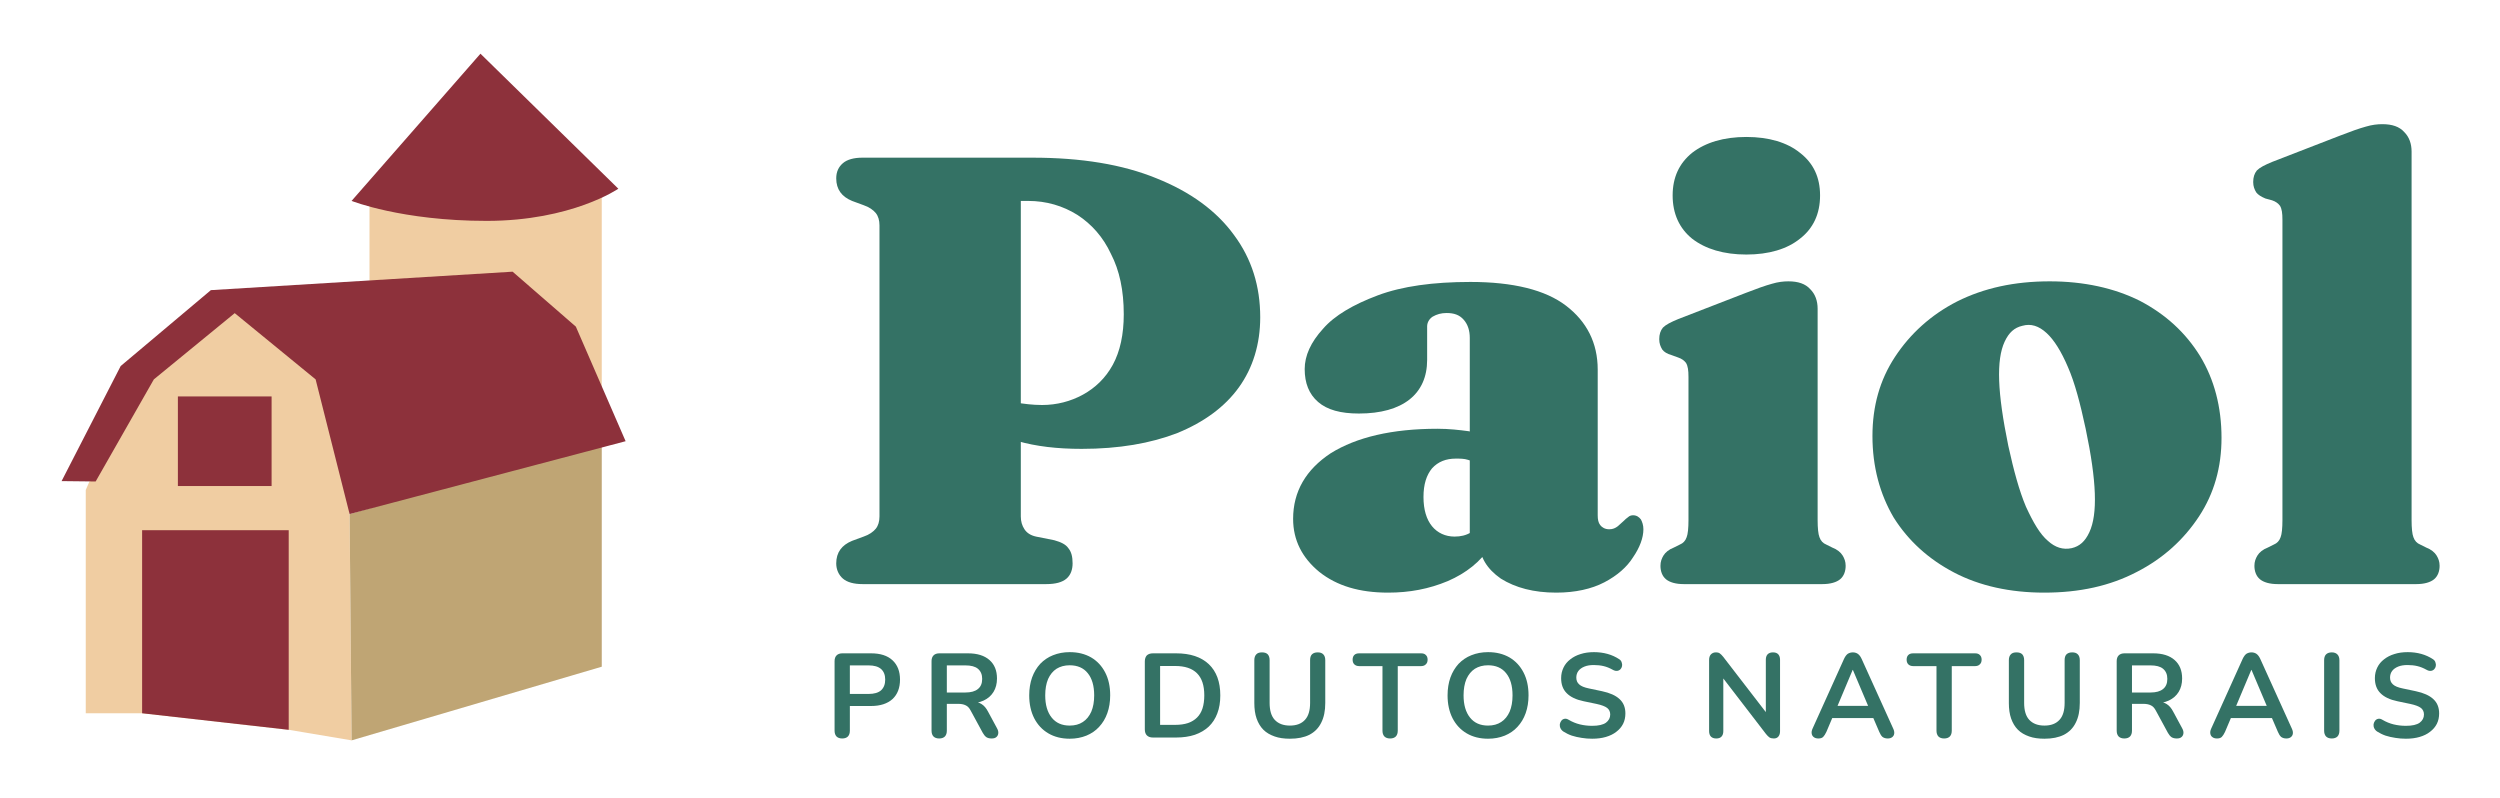
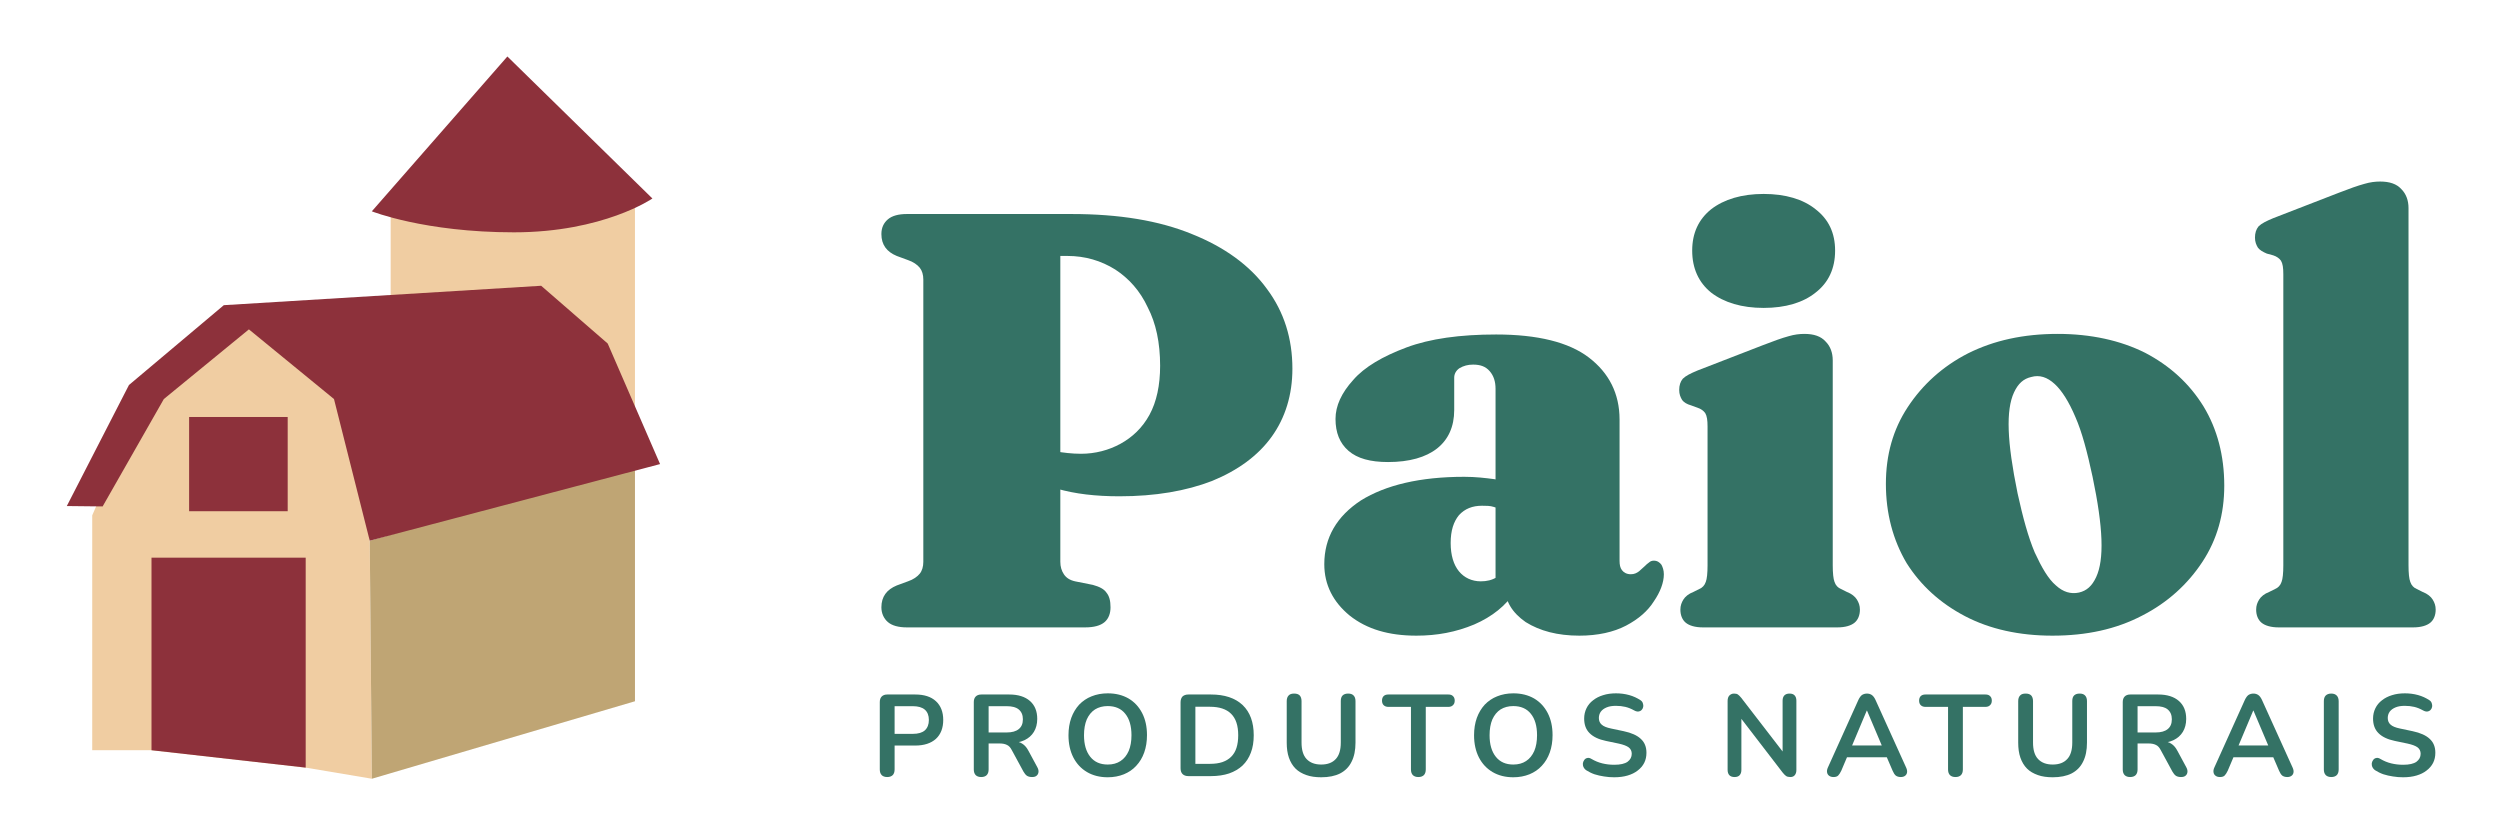
- <svg xmlns="http://www.w3.org/2000/svg" viewBox="148.80 50.10 86.31 27.61" width="345" height="110" role="img">
+ <svg xmlns="http://www.w3.org/2000/svg" viewBox="148.80 50.10 81.91 27.61" width="328" height="110" role="img">
  <g>
    <path transform="matrix(1,0,0,-1,160.767,67.9057)" d="M0 0 .069-7.839-2.11-7.473-7.187-6.9H-9.139V.834L-7.187 5.319-3.919 7.378-.185 5.08Z" fill="#f0cda2" />
    <path transform="matrix(1,0,0,-1,169.5014,73.1931)" d="M0 0-8.665-2.552-8.734 5.287 0 7.81Z" fill="#bfa574" />
    <path transform="matrix(1,0,0,-1,153.5799,74.8057)" d="M0 0V6.34H5.078V-.573C3.385-.382 1.693-.191 0 0" fill="#8d313b" />
    <path transform="matrix(1,0,0,-1,0,207.732)" d="M158.065 143.9H154.819V140.797H158.065Z" fill="#8d313b" />
    <path transform="matrix(1,0,0,-1,0,207.732)" d="M169.501 143.775H161.456V151.023H169.501Z" fill="#f0cda2" />
    <path transform="matrix(1,0,0,-1,150.7907,66.76459)" d="M0 0 2.047 3.986 5.171 6.615 15.622 7.254 17.813 5.351 19.537 1.382 9.976-1.141 8.799 3.524 5.997 5.818 3.196 3.524 1.18-.013Z" fill="#8d313b" />
    <path transform="matrix(1,0,0,-1,165.2996,51.9599)" d="M0 0 4.776-4.677C4.776-4.677 3.16-5.791 .215-5.791-2.729-5.791-4.464-5.099-4.464-5.099Z" fill="#8d313b" />
  </g>
-   <g transform="translate(177.540 54.380) scale(1.448) translate(-141.500 -79.500)">
+   <g transform="translate(177.540 56.059) scale(1.3345) translate(-141.500 -79.500)">
    <path d="M.74 .438C.74 .394 .728 .355 .705 .323 .682 .291 .648 .266 .604 .248 .56 .231 .508 .222 .447 .222 .407 .222 .372 .226 .341 .235 .31 .244 .283 .256 .258 .271L.266 .333C.278 .324 .29 .317 .302 .311 .314 .305 .326 .301 .339 .298 .352 .296 .366 .294 .382 .294 .406 .294 .429 .3 .449 .311 .469 .322 .486 .338 .498 .36 .51 .382 .516 .41 .516 .443 .516 .482 .509 .515 .495 .542 .482 .57 .463 .591 .44 .606 .416 .621 .389 .629 .359 .629H.347V.111C.347 .103 .349 .096 .353 .09 .357 .084 .363 .08 .372 .078L.402 .072C.413 .069 .421 .065 .425 .059 .43 .053 .432 .045 .432 .034 .432 .024 .429 .015 .422 .009 .415 .003 .404 0 .389 0H.087C.073 0 .062 .003 .055 .009 .048 .015 .044 .024 .044 .034 .044 .052 .053 .064 .07 .071L.089 .078C.098 .081 .105 .086 .109 .091 .113 .096 .115 .103 .115 .111V.589C.115 .597 .113 .604 .109 .609 .105 .614 .098 .619 .089 .622L.07 .629C.053 .636 .044 .648 .044 .666 .044 .677 .048 .685 .055 .691 .062 .697 .073 .7 .087 .7H.366C.446 .7 .514 .689 .57 .666 .625 .644 .668 .613 .697 .573 .726 .534 .74 .489 .74 .438Z" transform="matrix(14.5725,0,0,-14.5725,140.916,90.51669)" fill="#347265" />
    <path d="M.333 .068V.08L.317 .081V.404C.317 .416 .314 .426 .307 .434 .3 .442 .291 .445 .279 .445 .27 .445 .263 .443 .256 .439 .25 .435 .247 .429 .247 .423V.368C.247 .34 .237 .318 .218 .303 .199 .288 .171 .28 .135 .28 .105 .28 .083 .286 .068 .299 .053 .312 .046 .33 .046 .353 .046 .375 .056 .397 .076 .419 .095 .441 .126 .459 .166 .474 .206 .489 .257 .496 .318 .496 .388 .496 .441 .483 .475 .457 .509 .431 .527 .396 .527 .352V.113C.527 .106 .528 .101 .531 .097 .534 .093 .539 .09 .546 .09 .552 .09 .556 .092 .56 .095 .563 .098 .567 .101 .57 .104 .572 .106 .574 .108 .577 .11 .579 .112 .582 .113 .585 .113 .591 .113 .595 .11 .598 .106 .6 .102 .602 .097 .602 .09 .602 .076 .596 .06 .585 .044 .575 .028 .559 .014 .538 .003 .517-.008 .49-.014 .459-.014 .422-.014 .392-.006 .368 .009 .345 .025 .333 .045 .333 .068M.027 .107C.027 .152 .048 .188 .089 .215 .131 .241 .189 .255 .264 .255 .283 .255 .3 .253 .315 .251 .33 .248 .342 .244 .351 .239L.334 .195C.327 .2 .32 .202 .314 .204 .308 .206 .301 .206 .294 .206 .278 .206 .265 .201 .255 .19 .246 .179 .241 .164 .241 .143 .241 .122 .246 .106 .255 .095 .264 .084 .277 .078 .292 .078 .302 .078 .311 .08 .319 .085 .328 .089 .334 .095 .339 .1L.35 .061C.335 .037 .311 .018 .281 .005 .25-.008 .218-.014 .183-.014 .136-.014 .099-.003 .07 .02 .042 .043 .027 .072 .027 .107Z" transform="matrix(14.5725,0,0,-14.5725,152.0931,90.51669)" fill="#347265" />
    <path d="M.287 .452V.105C.287 .092 .288 .082 .29 .077 .292 .071 .296 .067 .301 .065L.311 .06C.319 .057 .325 .052 .328 .047 .331 .042 .333 .037 .333 .03 .333 .021 .33 .013 .324 .008 .318 .003 .308 0 .295 0H.067C.054 0 .044 .003 .038 .008 .032 .013 .029 .021 .029 .03 .029 .037 .031 .042 .034 .047 .037 .052 .043 .057 .051 .06L.061 .065C.066 .067 .07 .071 .072 .077 .074 .082 .075 .092 .075 .105V.34C.075 .351 .074 .358 .071 .363 .068 .367 .064 .37 .058 .372L.047 .376C.04 .378 .035 .381 .032 .385 .029 .39 .027 .395 .027 .402 .027 .41 .029 .416 .033 .421 .038 .426 .046 .43 .058 .435L.169 .478C.187 .485 .201 .49 .212 .493 .222 .496 .231 .497 .239 .497 .255 .497 .267 .493 .275 .484 .283 .476 .287 .465 .287 .452M.17 .541C.133 .541 .103 .55 .081 .567 .06 .584 .049 .608 .049 .638 .049 .668 .06 .691 .081 .708 .103 .725 .133 .734 .17 .734 .207 .734 .237 .725 .258 .708 .28 .691 .291 .668 .291 .638 .291 .608 .28 .584 .258 .567 .237 .55 .207 .541 .17 .541Z" transform="matrix(14.5725,0,0,-14.5725,160.8512,90.51669)" fill="#347265" />
    <path d="M.316 .497C.372 .497 .422 .486 .464 .465 .506 .443 .539 .413 .563 .374 .586 .336 .598 .291 .598 .24 .598 .192 .586 .149 .561 .111 .536 .073 .502 .042 .459 .02 .415-.003 .365-.014 .307-.014 .251-.014 .201-.003 .159 .019 .117 .041 .084 .071 .06 .109 .037 .148 .025 .193 .025 .243 .025 .292 .037 .335 .062 .373 .087 .411 .121 .442 .164 .464 .208 .486 .258 .497 .316 .497M.352 .059C.365 .062 .374 .07 .381 .085 .388 .1 .391 .121 .39 .149 .389 .177 .384 .212 .375 .255 .366 .297 .357 .331 .346 .356 .335 .382 .323 .401 .311 .412 .298 .424 .285 .428 .271 .424 .258 .421 .249 .413 .242 .398 .235 .383 .232 .362 .233 .334 .234 .306 .239 .271 .248 .227 .257 .186 .266 .153 .277 .127 .289 .101 .3 .082 .313 .071 .325 .06 .338 .056 .352 .059Z" transform="matrix(14.5725,0,0,-14.5725,165.9807,90.51669)" fill="#347265" />
    <path d="M.287 .71V.105C.287 .092 .288 .082 .29 .077 .292 .071 .296 .067 .301 .065L.311 .06C.319 .057 .325 .052 .328 .047 .331 .042 .333 .037 .333 .03 .333 .021 .33 .013 .324 .008 .318 .003 .308 0 .295 0H.067C.054 0 .044 .003 .038 .008 .032 .013 .029 .021 .029 .03 .029 .037 .031 .042 .034 .047 .037 .052 .043 .057 .051 .06L.061 .065C.066 .067 .07 .071 .072 .077 .074 .082 .075 .092 .075 .105V.598C.075 .609 .074 .616 .071 .621 .068 .625 .064 .628 .058 .63L.047 .633C.04 .636 .035 .639 .032 .643 .029 .648 .027 .653 .027 .66 .027 .668 .029 .674 .033 .679 .038 .684 .046 .688 .058 .693L.169 .736C.187 .743 .201 .748 .212 .751 .222 .754 .231 .755 .239 .755 .255 .755 .267 .751 .275 .742 .283 .734 .287 .723 .287 .71Z" transform="matrix(14.5725,0,0,-14.5725,175.0594,90.51669)" fill="#347265" />
  </g>
-   <g transform="translate(177.540 75.800) scale(0.8594) translate(-128.300 -99.400)">
+   <g transform="translate(177.540 75.800) scale(0.7921) translate(-128.300 -99.400)">
    <path d="M.141-.008C.12-.008 .104-.002 .093 .009 .082 .021 .077 .037 .077 .058V.64C.077 .661 .083 .677 .094 .688 .105 .699 .121 .705 .142 .705H.383C.46 .705 .52 .686 .562 .647 .604 .608 .625 .554 .625 .485 .625 .416 .604 .361 .562 .322 .52 .284 .46 .264 .383 .264H.205V.058C.205 .037 .2 .021 .189 .009 .178-.002 .162-.008 .141-.008M.205 .365H.363C.408 .365 .443 .375 .466 .395 .489 .416 .501 .446 .501 .485 .501 .524 .489 .554 .466 .574 .443 .594 .408 .604 .363 .604H.205V.365Z" transform="matrix(4.8133,0,0,-4.8133,127.959,99.2213)" fill="#347265" />
    <path d="M.141-.008C.12-.008 .104-.002 .093 .009 .082 .021 .077 .037 .077 .058V.64C.077 .661 .083 .677 .094 .688 .105 .699 .121 .705 .142 .705H.383C.46 .705 .52 .686 .562 .649 .604 .612 .625 .561 .625 .494 .625 .451 .615 .413 .596 .382 .577 .351 .55 .327 .514 .31 .478 .293 .434 .285 .383 .285L.392 .3H.425C.452 .3 .476 .293 .496 .28 .517 .267 .535 .246 .55 .217L.625 .078C.633 .064 .637 .05 .636 .037 .635 .024 .63 .013 .621 .005 .612-.004 .598-.008 .58-.008 .562-.008 .547-.004 .536 .003 .525 .011 .515 .023 .506 .039L.405 .225C.393 .248 .379 .263 .362 .27 .346 .278 .325 .282 .3 .282H.205V.058C.205 .037 .2 .021 .189 .009 .178-.002 .162-.008 .141-.008M.205 .377H.361C.407 .377 .442 .387 .465 .406 .489 .425 .501 .453 .501 .491 .501 .528 .489 .556 .465 .576 .442 .595 .407 .604 .361 .604H.205V.377Z" transform="matrix(4.8133,0,0,-4.8133,131.8674,99.2213)" fill="#347265" />
    <path d="M.393-.01C.325-.01 .265 .005 .214 .035 .163 .065 .124 .107 .096 .161 .068 .216 .054 .28 .054 .353 .054 .408 .062 .458 .078 .503 .094 .547 .117 .585 .146 .617 .176 .648 .212 .673 .253 .689 .295 .706 .342 .715 .393 .715 .462 .715 .521 .7 .572 .671 .623 .641 .662 .599 .69 .545 .718 .491 .732 .427 .732 .354 .732 .299 .724 .249 .708 .204 .692 .159 .669 .121 .639 .089 .61 .057 .574 .033 .533 .016 .491-.001 .444-.01 .393-.01M.393 .1C.436 .1 .473 .11 .503 .13 .534 .15 .557 .179 .574 .217 .59 .255 .598 .3 .598 .353 .598 .433 .58 .495 .544 .539 .509 .583 .458 .605 .393 .605 .35 .605 .314 .595 .283 .576 .252 .556 .229 .527 .212 .49 .196 .452 .188 .406 .188 .353 .188 .274 .206 .212 .242 .167 .278 .122 .328 .1 .393 .1Z" transform="matrix(4.8133,0,0,-4.8133,135.9149,99.2213)" fill="#347265" />
    <path d="M.145 0C.123 0 .106 .006 .094 .018 .083 .029 .077 .046 .077 .068V.637C.077 .659 .083 .676 .094 .688 .106 .699 .123 .705 .145 .705H.339C.457 .705 .548 .675 .613 .614 .677 .553 .709 .466 .709 .353 .709 .296 .701 .246 .684 .202 .668 .159 .644 .122 .613 .092 .581 .062 .542 .039 .496 .023 .451 .008 .398 0 .339 0H.145M.205 .106H.331C.372 .106 .408 .111 .438 .121 .469 .132 .494 .147 .514 .167 .535 .188 .55 .213 .56 .244 .57 .275 .575 .312 .575 .353 .575 .436 .555 .497 .514 .538 .473 .579 .412 .599 .331 .599H.205V.106Z" transform="matrix(4.8133,0,0,-4.8133,140.4635,99.2213)" fill="#347265" />
    <path d="M.37-.01C.321-.01 .278-.004 .242 .009 .205 .022 .173 .04 .148 .065 .123 .09 .104 .122 .091 .159 .078 .196 .072 .24 .072 .289V.648C.072 .67 .078 .686 .089 .697 .099 .708 .115 .713 .136 .713 .157 .713 .173 .708 .184 .697 .194 .686 .2 .67 .2 .648V.29C.2 .227 .214 .179 .243 .148 .273 .116 .315 .1 .37 .1 .425 .1 .467 .116 .496 .148 .525 .179 .539 .227 .539 .29V.648C.539 .67 .544 .686 .555 .697 .567 .708 .582 .713 .603 .713 .623 .713 .638 .708 .649 .697 .66 .686 .666 .67 .666 .648V.289C.666 .224 .655 .169 .632 .124 .61 .079 .577 .046 .533 .023 .489 .001 .435-.01 .37-.01Z" transform="matrix(4.8133,0,0,-4.8133,144.9013,99.2213)" fill="#347265" />
    <path d="M.311-.008C.29-.008 .274-.002 .263 .009 .252 .021 .247 .037 .247 .058V.598H.052C.035 .598 .021 .603 .011 .613 .002 .622-.003 .635-.003 .652-.003 .669 .002 .682 .011 .691 .021 .701 .035 .705 .052 .705H.57C.587 .705 .601 .701 .61 .691 .62 .682 .625 .669 .625 .652 .625 .635 .62 .622 .61 .613 .601 .603 .587 .598 .57 .598H.375V.058C.375 .037 .37 .021 .359 .009 .348-.002 .332-.008 .311-.008Z" transform="matrix(4.8133,0,0,-4.8133,149.2237,99.2213)" fill="#347265" />
    <path d="M.393-.01C.325-.01 .265 .005 .214 .035 .163 .065 .124 .107 .096 .161 .068 .216 .054 .28 .054 .353 .054 .408 .062 .458 .078 .503 .094 .547 .117 .585 .146 .617 .176 .648 .212 .673 .253 .689 .295 .706 .342 .715 .393 .715 .462 .715 .521 .7 .572 .671 .623 .641 .662 .599 .69 .545 .718 .491 .732 .427 .732 .354 .732 .299 .724 .249 .708 .204 .692 .159 .669 .121 .639 .089 .61 .057 .574 .033 .533 .016 .491-.001 .444-.01 .393-.01M.393 .1C.436 .1 .473 .11 .503 .13 .534 .15 .557 .179 .574 .217 .59 .255 .598 .3 .598 .353 .598 .433 .58 .495 .544 .539 .509 .583 .458 .605 .393 .605 .35 .605 .314 .595 .283 .576 .252 .556 .229 .527 .212 .49 .196 .452 .188 .406 .188 .353 .188 .274 .206 .212 .242 .167 .278 .122 .328 .1 .393 .1Z" transform="matrix(4.8133,0,0,-4.8133,152.7764,99.2213)" fill="#347265" />
    <path d="M.32-.01C.291-.01 .261-.008 .232-.003 .203 .001 .175 .008 .149 .016 .123 .025 .1 .037 .079 .05 .067 .058 .059 .068 .054 .079 .049 .09 .048 .101 .049 .112 .051 .123 .056 .133 .062 .141 .069 .15 .078 .155 .089 .157 .1 .159 .111 .156 .124 .148 .153 .131 .184 .118 .217 .11 .25 .102 .284 .098 .32 .098 .373 .098 .411 .107 .435 .124 .459 .142 .471 .165 .471 .193 .471 .216 .462 .235 .445 .248 .428 .261 .399 .272 .358 .281L.248 .304C.185 .317 .137 .34 .106 .372 .075 .403 .06 .445 .06 .497 .06 .53 .067 .559 .08 .586 .093 .613 .112 .636 .137 .655 .161 .674 .19 .689 .223 .699 .257 .71 .294 .715 .335 .715 .375 .715 .413 .71 .449 .7 .485 .69 .517 .675 .546 .656 .557 .649 .564 .64 .567 .629 .571 .618 .572 .608 .57 .598 .568 .587 .563 .578 .556 .571 .549 .564 .539 .559 .528 .558 .517 .557 .505 .56 .491 .568 .466 .582 .441 .592 .416 .598 .391 .604 .363 .607 .334 .607 .303 .607 .277 .603 .255 .594 .233 .585 .216 .573 .204 .557 .193 .542 .187 .523 .187 .502 .187 .478 .195 .459 .211 .445 .227 .43 .254 .419 .293 .411L.402 .388C.468 .374 .517 .352 .549 .322 .582 .292 .598 .252 .598 .202 .598 .17 .592 .141 .579 .115 .566 .089 .547 .067 .522 .048 .498 .029 .469 .015 .435 .005 .401-.005 .363-.01 .32-.01Z" transform="matrix(4.8133,0,0,-4.8133,157.3249,99.2213)" fill="#347265" />
    <path d="" transform="matrix(4.8133,0,0,-4.8133,161.1323,99.2213)" fill="#347265" />
    <path d="M.137-.008C.118-.008 .103-.003 .092 .008 .082 .019 .077 .034 .077 .054V.649C.077 .67 .082 .685 .092 .696 .103 .707 .116 .713 .133 .713 .148 .713 .16 .71 .167 .704 .175 .699 .184 .689 .195 .676L.578 .179H.552V.652C.552 .671 .557 .686 .567 .697 .578 .708 .593 .713 .612 .713 .631 .713 .646 .708 .656 .697 .666 .686 .671 .671 .671 .652V.052C.671 .033 .666 .019 .657 .008 .648-.003 .635-.008 .619-.008 .604-.008 .591-.005 .582 .001 .573 .007 .564 .017 .553 .03L.171 .527H.196V.054C.196 .034 .191 .019 .181 .008 .171-.003 .156-.008 .137-.008Z" transform="matrix(4.8133,0,0,-4.8133,163.2068,99.2213)" fill="#347265" />
    <path d="M.084-.008C.068-.008 .055-.004 .046 .003 .036 .01 .03 .02 .028 .033 .026 .045 .028 .059 .035 .074L.299 .659C.308 .678 .318 .692 .33 .701 .343 .709 .357 .713 .373 .713 .388 .713 .402 .709 .414 .701 .427 .692 .437 .678 .446 .659L.711 .074C.718 .059 .721 .045 .719 .032 .717 .019 .711 .01 .702 .003 .693-.004 .68-.008 .665-.008 .646-.008 .632-.003 .621 .005 .611 .014 .602 .028 .594 .047L.529 .198 .583 .163H.161L.215 .198 .151 .047C.142 .028 .133 .014 .124 .005 .115-.004 .101-.008 .084-.008M.371 .566 .231 .233 .205 .265H.539L.514 .233 .373 .566H.371Z" transform="matrix(4.8133,0,0,-4.8133,167.5773,99.2213)" fill="#347265" />
    <path d="M.311-.008C.29-.008 .274-.002 .263 .009 .252 .021 .247 .037 .247 .058V.598H.052C.035 .598 .021 .603 .011 .613 .002 .622-.003 .635-.003 .652-.003 .669 .002 .682 .011 .691 .021 .701 .035 .705 .052 .705H.57C.587 .705 .601 .701 .61 .691 .62 .682 .625 .669 .625 .652 .625 .635 .62 .622 .61 .613 .601 .603 .587 .598 .57 .598H.375V.058C.375 .037 .37 .021 .359 .009 .348-.002 .332-.008 .311-.008Z" transform="matrix(4.8133,0,0,-4.8133,171.5531,99.2213)" fill="#347265" />
    <path d="M.37-.01C.321-.01 .278-.004 .242 .009 .205 .022 .173 .04 .148 .065 .123 .09 .104 .122 .091 .159 .078 .196 .072 .24 .072 .289V.648C.072 .67 .078 .686 .089 .697 .099 .708 .115 .713 .136 .713 .157 .713 .173 .708 .184 .697 .194 .686 .2 .67 .2 .648V.29C.2 .227 .214 .179 .243 .148 .273 .116 .315 .1 .37 .1 .425 .1 .467 .116 .496 .148 .525 .179 .539 .227 .539 .29V.648C.539 .67 .544 .686 .555 .697 .567 .708 .582 .713 .603 .713 .623 .713 .638 .708 .649 .697 .66 .686 .666 .67 .666 .648V.289C.666 .224 .655 .169 .632 .124 .61 .079 .577 .046 .533 .023 .489 .001 .435-.01 .37-.01Z" transform="matrix(4.8133,0,0,-4.8133,175.3123,99.2213)" fill="#347265" />
    <path d="M.141-.008C.12-.008 .104-.002 .093 .009 .082 .021 .077 .037 .077 .058V.64C.077 .661 .083 .677 .094 .688 .105 .699 .121 .705 .142 .705H.383C.46 .705 .52 .686 .562 .649 .604 .612 .625 .561 .625 .494 .625 .451 .615 .413 .596 .382 .577 .351 .55 .327 .514 .31 .478 .293 .434 .285 .383 .285L.392 .3H.425C.452 .3 .476 .293 .496 .28 .517 .267 .535 .246 .55 .217L.625 .078C.633 .064 .637 .05 .636 .037 .635 .024 .63 .013 .621 .005 .612-.004 .598-.008 .58-.008 .562-.008 .547-.004 .536 .003 .525 .011 .515 .023 .506 .039L.405 .225C.393 .248 .379 .263 .362 .27 .346 .278 .325 .282 .3 .282H.205V.058C.205 .037 .2 .021 .189 .009 .178-.002 .162-.008 .141-.008M.205 .377H.361C.407 .377 .442 .387 .465 .406 .489 .425 .501 .453 .501 .491 .501 .528 .489 .556 .465 .576 .442 .595 .407 .604 .361 .604H.205V.377Z" transform="matrix(4.8133,0,0,-4.8133,179.6346,99.2213)" fill="#347265" />
    <path d="M.084-.008C.068-.008 .055-.004 .046 .003 .036 .01 .03 .02 .028 .033 .026 .045 .028 .059 .035 .074L.299 .659C.308 .678 .318 .692 .33 .701 .343 .709 .357 .713 .373 .713 .388 .713 .402 .709 .414 .701 .427 .692 .437 .678 .446 .659L.711 .074C.718 .059 .721 .045 .719 .032 .717 .019 .711 .01 .702 .003 .693-.004 .68-.008 .665-.008 .646-.008 .632-.003 .621 .005 .611 .014 .602 .028 .594 .047L.529 .198 .583 .163H.161L.215 .198 .151 .047C.142 .028 .133 .014 .124 .005 .115-.004 .101-.008 .084-.008M.371 .566 .231 .233 .205 .265H.539L.514 .233 .373 .566H.371Z" transform="matrix(4.8133,0,0,-4.8133,183.6441,99.2213)" fill="#347265" />
    <path d="M.141-.008C.12-.008 .104-.002 .093 .009 .082 .021 .077 .037 .077 .058V.647C.077 .668 .082 .685 .093 .696 .104 .707 .12 .713 .141 .713 .162 .713 .177 .707 .188 .696 .199 .685 .205 .668 .205 .647V.058C.205 .037 .2 .021 .189 .009 .178-.002 .162-.008 .141-.008Z" transform="matrix(4.8133,0,0,-4.8133,187.9953,99.2213)" fill="#347265" />
    <path d="M.32-.01C.291-.01 .261-.008 .232-.003 .203 .001 .175 .008 .149 .016 .123 .025 .1 .037 .079 .05 .067 .058 .059 .068 .054 .079 .049 .09 .048 .101 .049 .112 .051 .123 .056 .133 .062 .141 .069 .15 .078 .155 .089 .157 .1 .159 .111 .156 .124 .148 .153 .131 .184 .118 .217 .11 .25 .102 .284 .098 .32 .098 .373 .098 .411 .107 .435 .124 .459 .142 .471 .165 .471 .193 .471 .216 .462 .235 .445 .248 .428 .261 .399 .272 .358 .281L.248 .304C.185 .317 .137 .34 .106 .372 .075 .403 .06 .445 .06 .497 .06 .53 .067 .559 .08 .586 .093 .613 .112 .636 .137 .655 .161 .674 .19 .689 .223 .699 .257 .71 .294 .715 .335 .715 .375 .715 .413 .71 .449 .7 .485 .69 .517 .675 .546 .656 .557 .649 .564 .64 .567 .629 .571 .618 .572 .608 .57 .598 .568 .587 .563 .578 .556 .571 .549 .564 .539 .559 .528 .558 .517 .557 .505 .56 .491 .568 .466 .582 .441 .592 .416 .598 .391 .604 .363 .607 .334 .607 .303 .607 .277 .603 .255 .594 .233 .585 .216 .573 .204 .557 .193 .542 .187 .523 .187 .502 .187 .478 .195 .459 .211 .445 .227 .43 .254 .419 .293 .411L.402 .388C.468 .374 .517 .352 .549 .322 .582 .292 .598 .252 .598 .202 .598 .17 .592 .141 .579 .115 .566 .089 .547 .067 .522 .048 .498 .029 .469 .015 .435 .005 .401-.005 .363-.01 .32-.01Z" transform="matrix(4.8133,0,0,-4.8133,190.1228,99.2213)" fill="#347265" />
  </g>
</svg>
